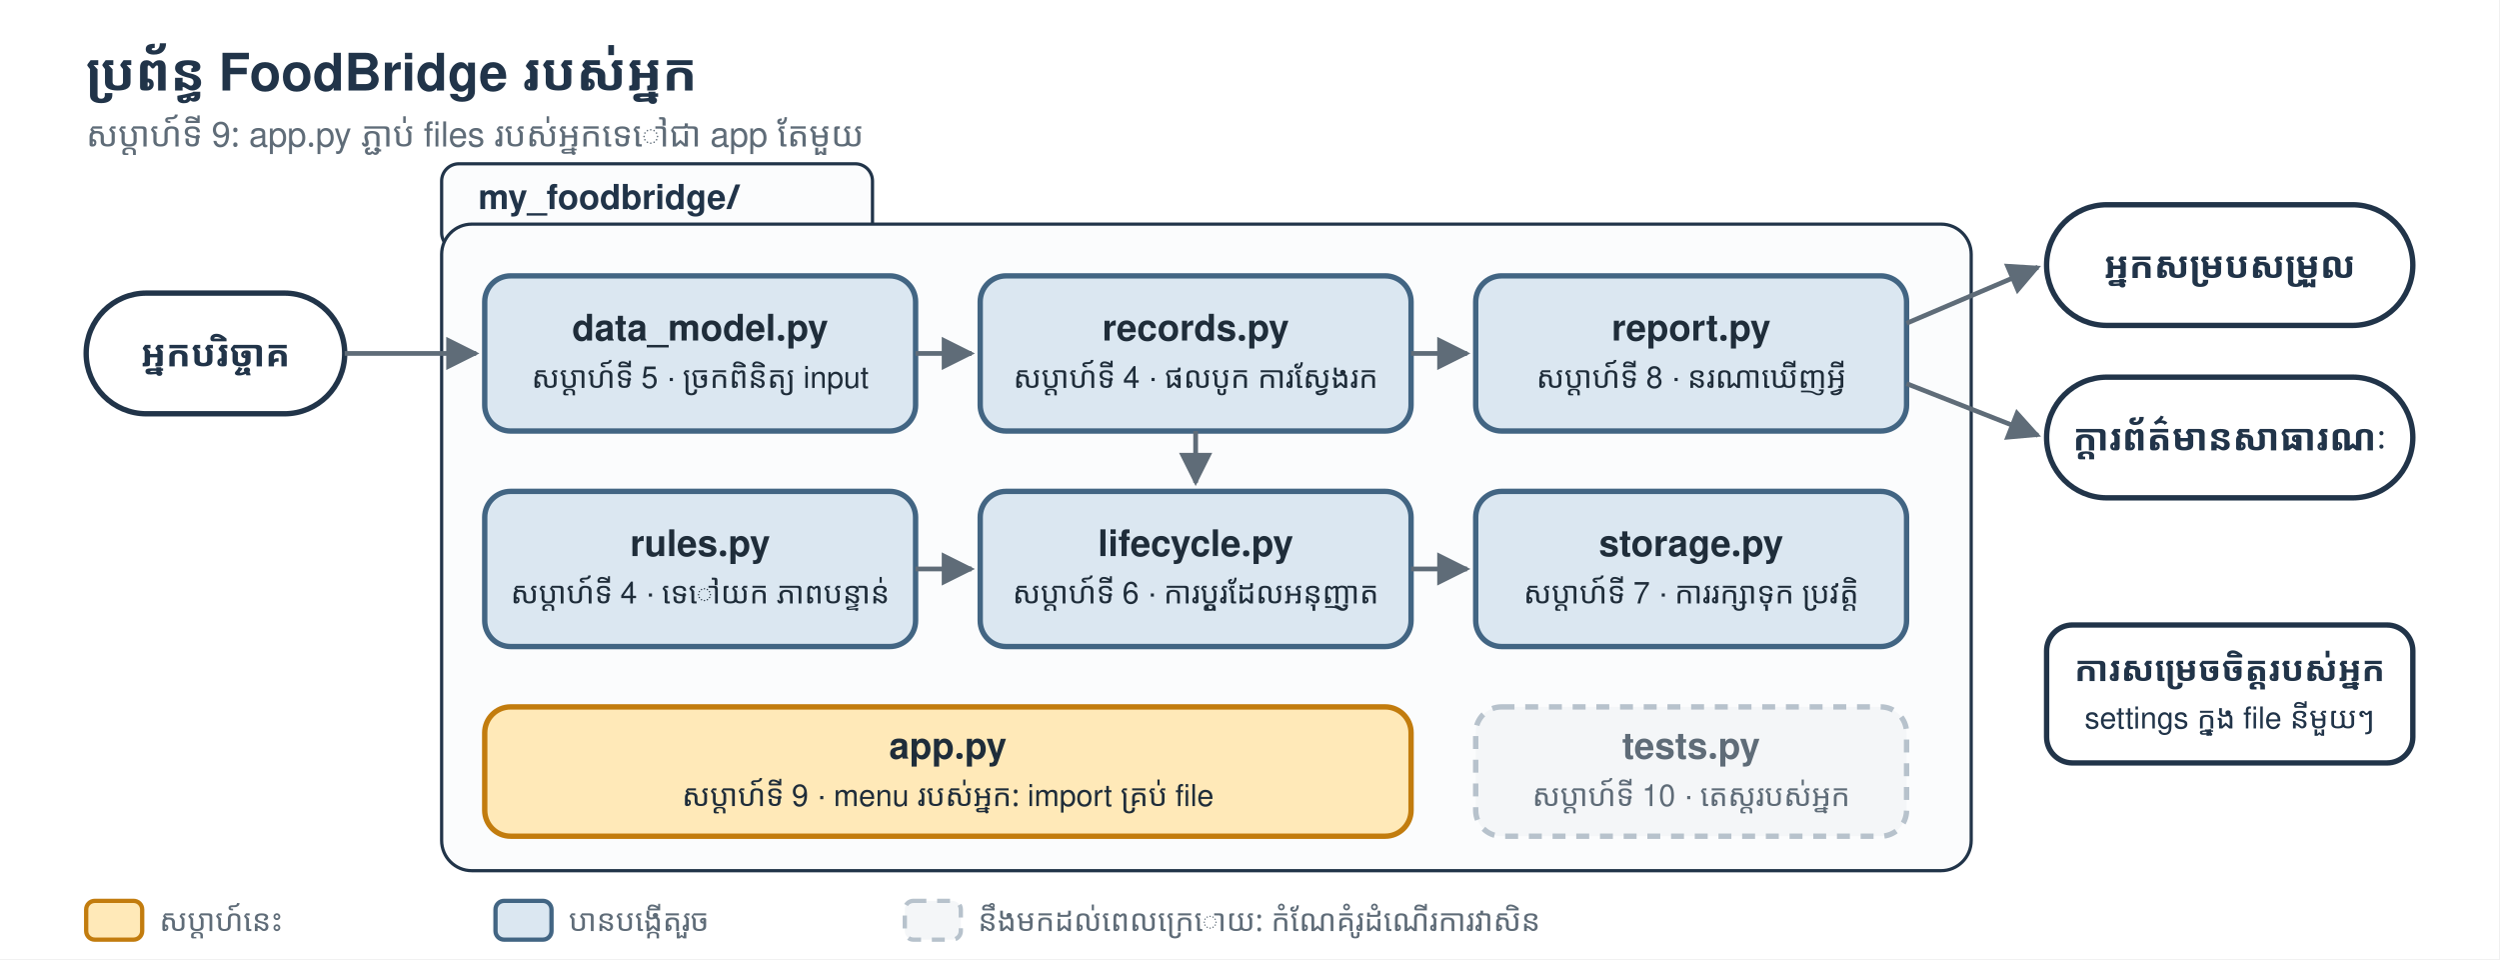
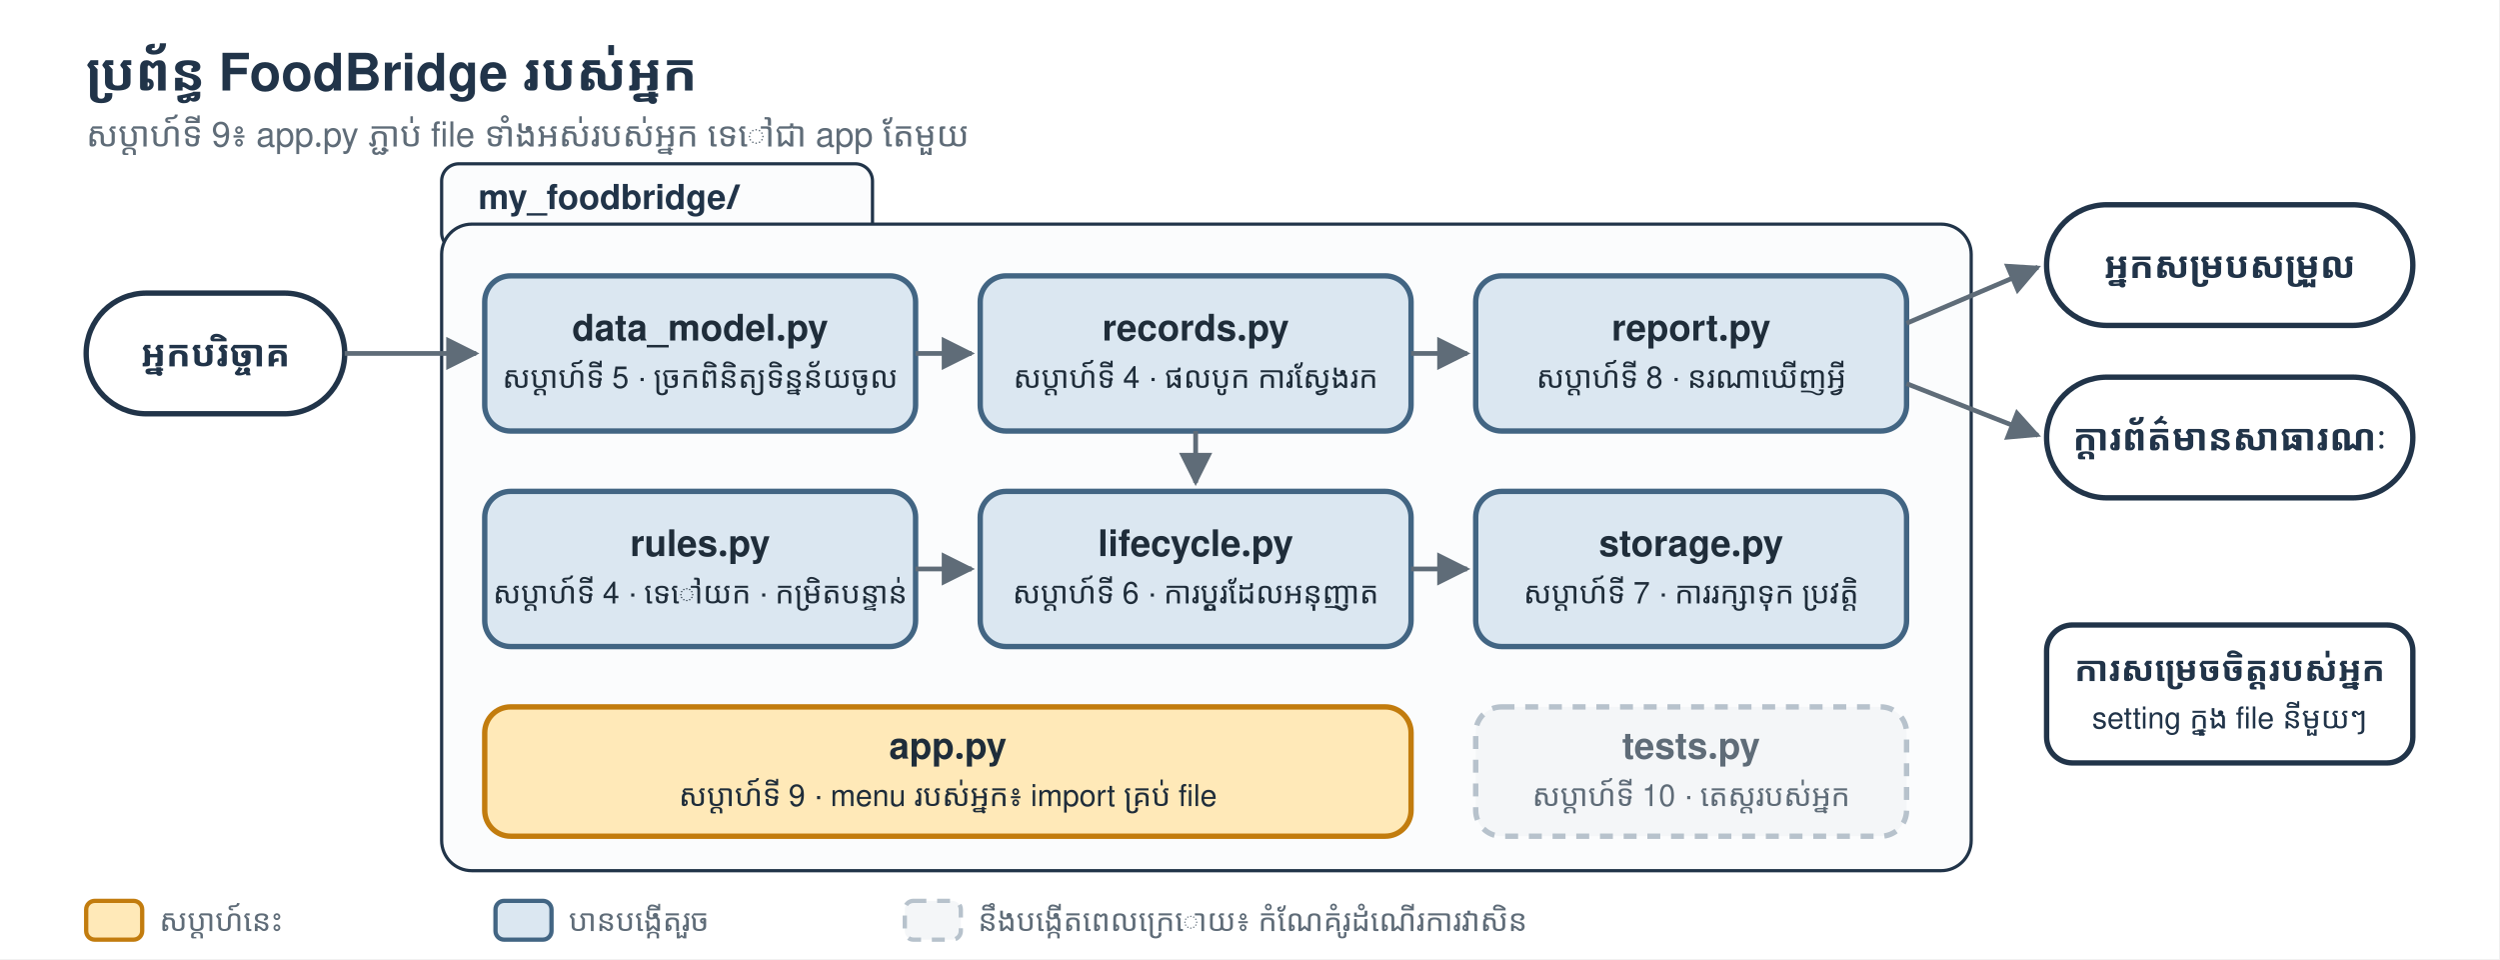
<svg xmlns="http://www.w3.org/2000/svg" width="1160" height="445" viewBox="0 0 1160 445" role="img" font-family="system-ui, -apple-system, 'Segoe UI', 'Noto Sans Khmer', 'Khmer Sangam MN', 'Khmer UI', 'Khmer OS Battambang', Helvetica, Arial, sans-serif">
  <rect width="1160" height="445" fill="#ffffff" />
  <defs>
    <marker id="arrow" viewBox="0 0 10 10" refX="9" refY="5" markerWidth="7" markerHeight="7" orient="auto-start-reverse">
      <path d="M0,0 L10,5 L0,10 z" fill="#5f6c78" />
    </marker>
  </defs>
  <text x="40" y="42" font-size="24" font-weight="700" fill="#213449" text-anchor="start">ប្រព័ន្ធ FoodBridge របស់អ្នក</text>
-   <text x="40" y="68" font-size="16" font-weight="400" fill="#5f6c78" text-anchor="start">សប្ដាហ៍ទី 9: app.py ភ្ជាប់ files របស់អ្នកទៅជា app តែមួយ</text>
+   <text x="40" y="68" font-size="16" font-weight="400" fill="#5f6c78" text-anchor="start">សប្ដាហ៍ទី 9៖ app.py ភ្ជាប់ file ទាំងអស់របស់អ្នក ទៅជា app តែមួយ</text>
  <rect x="205" y="76" width="200" height="40" rx="8" fill="#fbfcfd" stroke="#213449" stroke-width="1.5" />
  <text x="222" y="97" font-size="16" font-weight="700" fill="#213449" text-anchor="start">my_foodbridge/</text>
  <rect x="205" y="104" width="710" height="300" rx="14" fill="#fbfcfd" stroke="#213449" stroke-width="1.5" />
  <rect x="225" y="128" width="200" height="72" rx="12" fill="#dbe7f1" stroke="#426583" stroke-width="2.5" />
  <text x="325.0" y="158.0" text-anchor="middle" font-size="17" font-weight="700" fill="#1f2d3a">data_model.py</text>
-   <text x="325.0" y="180.0" text-anchor="middle" font-size="14" fill="#1f2d3a">សប្ដាហ៍ទី 5 · ច្រកពិនិត្យ input</text>
+   <text x="325.0" y="180.0" text-anchor="middle" font-size="14" fill="#1f2d3a">សប្ដាហ៍ទី 5 · ច្រកពិនិត្យទិន្នន័យចូល</text>
  <rect x="455" y="128" width="200" height="72" rx="12" fill="#dbe7f1" stroke="#426583" stroke-width="2.5" />
  <text x="555.0" y="158.0" text-anchor="middle" font-size="17" font-weight="700" fill="#1f2d3a">records.py</text>
  <text x="555.0" y="180.0" text-anchor="middle" font-size="14" fill="#1f2d3a">សប្ដាហ៍ទី 4 · ផលបូក ការស្វែងរក</text>
  <rect x="685" y="128" width="200" height="72" rx="12" fill="#dbe7f1" stroke="#426583" stroke-width="2.5" />
  <text x="785.0" y="158.0" text-anchor="middle" font-size="17" font-weight="700" fill="#1f2d3a">report.py</text>
  <text x="785.0" y="180.0" text-anchor="middle" font-size="14" fill="#1f2d3a">សប្ដាហ៍ទី 8 · នរណាឃើញអ្វី</text>
  <rect x="225" y="228" width="200" height="72" rx="12" fill="#dbe7f1" stroke="#426583" stroke-width="2.5" />
  <text x="325.0" y="258.0" text-anchor="middle" font-size="17" font-weight="700" fill="#1f2d3a">rules.py</text>
-   <text x="325.0" y="280.0" text-anchor="middle" font-size="14" fill="#1f2d3a">សប្ដាហ៍ទី 4 · ទៅយក ភាពបន្ទាន់</text>
+   <text x="325.0" y="280.0" text-anchor="middle" font-size="14" fill="#1f2d3a">សប្ដាហ៍ទី 4 · ទៅយក · កម្រិតបន្ទាន់</text>
  <rect x="455" y="228" width="200" height="72" rx="12" fill="#dbe7f1" stroke="#426583" stroke-width="2.5" />
  <text x="555.0" y="258.0" text-anchor="middle" font-size="17" font-weight="700" fill="#1f2d3a">lifecycle.py</text>
  <text x="555.0" y="280.0" text-anchor="middle" font-size="14" fill="#1f2d3a">សប្ដាហ៍ទី 6 · ការប្ដូរដែលអនុញ្ញាត</text>
  <rect x="685" y="228" width="200" height="72" rx="12" fill="#dbe7f1" stroke="#426583" stroke-width="2.5" />
  <text x="785.0" y="258.0" text-anchor="middle" font-size="17" font-weight="700" fill="#1f2d3a">storage.py</text>
  <text x="785.0" y="280.0" text-anchor="middle" font-size="14" fill="#1f2d3a">សប្ដាហ៍ទី 7 · ការរក្សាទុក ប្រវត្តិ</text>
  <rect x="225" y="328" width="430" height="60" rx="12" fill="#ffe9b8" stroke="#c27c0e" stroke-width="2.5" />
  <text x="440.0" y="352.0" text-anchor="middle" font-size="17" font-weight="700" fill="#1f2d3a">app.py</text>
-   <text x="440.0" y="374.0" text-anchor="middle" font-size="14" fill="#1f2d3a">សប្ដាហ៍ទី 9 · menu របស់អ្នក: import គ្រប់ file</text>
+   <text x="440.0" y="374.0" text-anchor="middle" font-size="14" fill="#1f2d3a">សប្ដាហ៍ទី 9 · menu របស់អ្នក៖ import គ្រប់ file</text>
  <rect x="685" y="328" width="200" height="60" rx="12" fill="#f4f6f8" stroke="#b7c2cc" stroke-width="2.5" stroke-dasharray="6 5" />
  <text x="785.0" y="352.0" text-anchor="middle" font-size="17" font-weight="700" fill="#5f6c78">tests.py</text>
  <text x="785.0" y="374.0" text-anchor="middle" font-size="14" fill="#5f6c78">សប្ដាហ៍ទី 10 · តេស្តរបស់អ្នក</text>
  <rect x="40" y="136" width="120" height="56" rx="28" fill="#ffffff" stroke="#213449" stroke-width="2.5" />
  <text x="100.0" y="170.0" text-anchor="middle" font-size="17" font-weight="700" fill="#213449">អ្នកបរិច្ចាគ</text>
  <rect x="950" y="95" width="170" height="56" rx="28" fill="#ffffff" stroke="#213449" stroke-width="2.5" />
  <text x="1035.0" y="129.0" text-anchor="middle" font-size="17" font-weight="700" fill="#213449">អ្នកសម្របសម្រួល</text>
  <rect x="950" y="175" width="170" height="56" rx="28" fill="#ffffff" stroke="#213449" stroke-width="2.5" />
  <text x="1035.0" y="209.0" text-anchor="middle" font-size="17" font-weight="700" fill="#213449">ក្ដារព័ត៌មានសាធារណៈ</text>
  <line x1="160" y1="164" x2="221" y2="164" stroke="#5f6c78" stroke-width="2.2" marker-end="url(#arrow)" />
  <line x1="425" y1="164" x2="451" y2="164" stroke="#5f6c78" stroke-width="2.2" marker-end="url(#arrow)" />
  <line x1="655" y1="164" x2="681" y2="164" stroke="#5f6c78" stroke-width="2.2" marker-end="url(#arrow)" />
  <line x1="885" y1="150" x2="946" y2="124" stroke="#5f6c78" stroke-width="2.2" marker-end="url(#arrow)" />
  <line x1="885" y1="178" x2="946" y2="202" stroke="#5f6c78" stroke-width="2.2" marker-end="url(#arrow)" />
  <line x1="555" y1="200" x2="555" y2="224" stroke="#5f6c78" stroke-width="2.2" marker-end="url(#arrow)" />
  <line x1="425" y1="264" x2="451" y2="264" stroke="#5f6c78" stroke-width="2.2" marker-end="url(#arrow)" />
  <line x1="655" y1="264" x2="681" y2="264" stroke="#5f6c78" stroke-width="2.2" marker-end="url(#arrow)" />
  <rect x="950" y="290" width="170" height="64" rx="12" fill="#ffffff" stroke="#213449" stroke-width="2.5" />
  <text x="1035.0" y="316.0" text-anchor="middle" font-size="16" font-weight="700" fill="#213449">ការសម្រេចចិត្តរបស់អ្នក</text>
-   <text x="1035.0" y="338.0" text-anchor="middle" font-size="14" fill="#213449">settings ក្នុង file នីមួយៗ</text>
+   <text x="1035.0" y="338.0" text-anchor="middle" font-size="14" fill="#213449">setting ក្នុង file នីមួយៗ</text>
  <rect x="40" y="418" width="26" height="18" rx="4" fill="#ffe9b8" stroke="#c27c0e" stroke-width="2" />
  <text x="74" y="432" font-size="14" font-weight="400" fill="#5f6c78" text-anchor="start">សប្ដាហ៍នេះ</text>
  <rect x="230" y="418" width="26" height="18" rx="4" fill="#dbe7f1" stroke="#426583" stroke-width="2" />
  <text x="264" y="432" font-size="14" font-weight="400" fill="#5f6c78" text-anchor="start">បានបង្កើតរួច</text>
  <rect x="420" y="418" width="26" height="18" rx="4" fill="#f4f6f8" stroke="#b7c2cc" stroke-width="2" stroke-dasharray="6 5" />
-   <text x="454" y="432" font-size="14" font-weight="400" fill="#5f6c78" text-anchor="start">នឹងមកដល់ពេលក្រោយ: កំណែគំរូដំណើរការវាសិន</text>
+   <text x="454" y="432" font-size="14" font-weight="400" fill="#5f6c78" text-anchor="start">នឹងបង្កើតពេលក្រោយ៖ កំណែគំរូដំណើរការវាសិន</text>
</svg>
